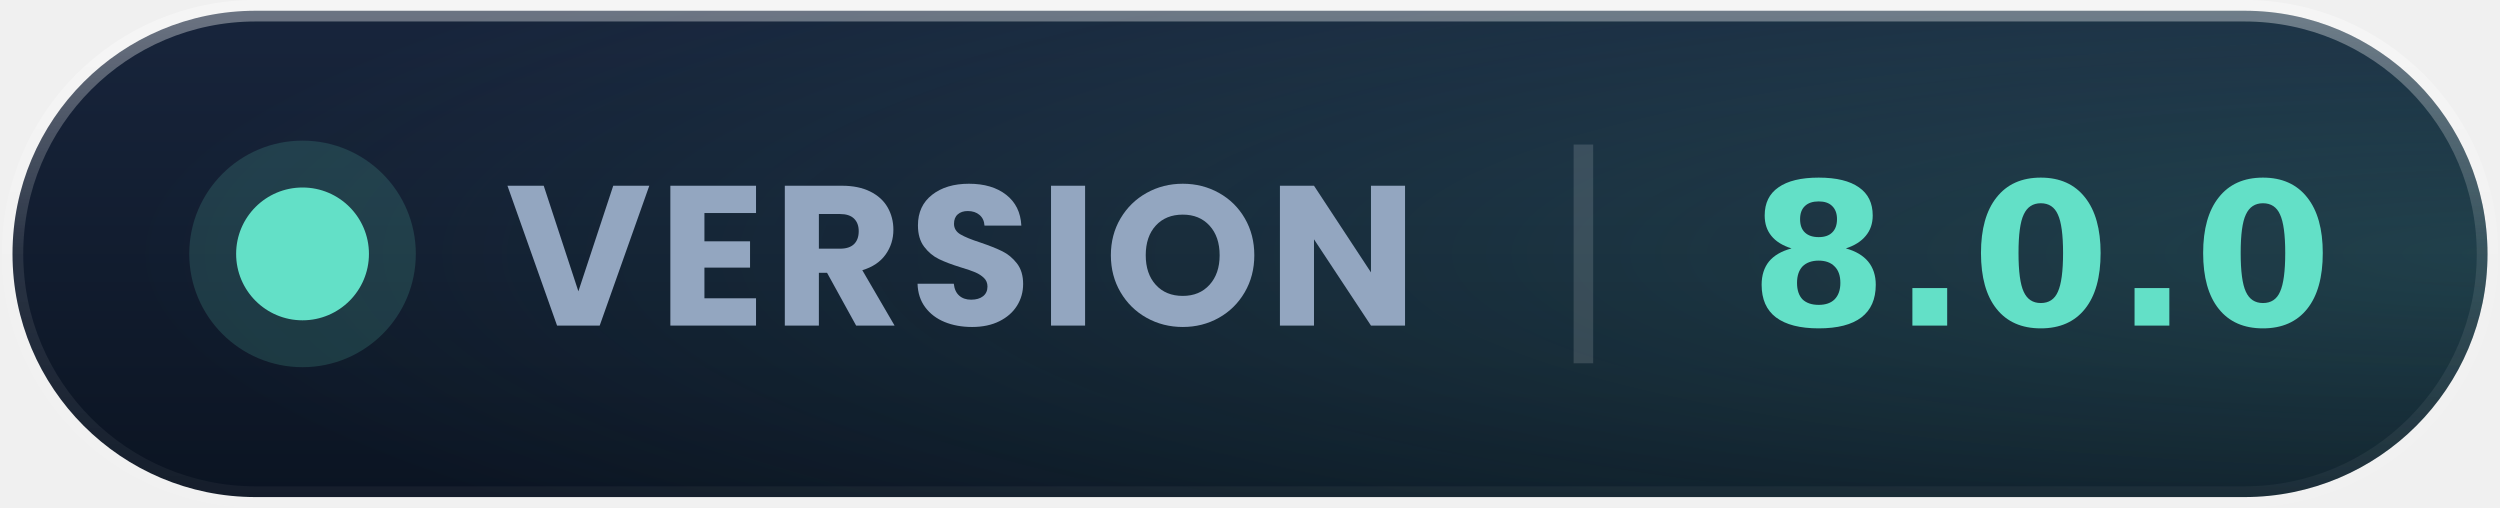
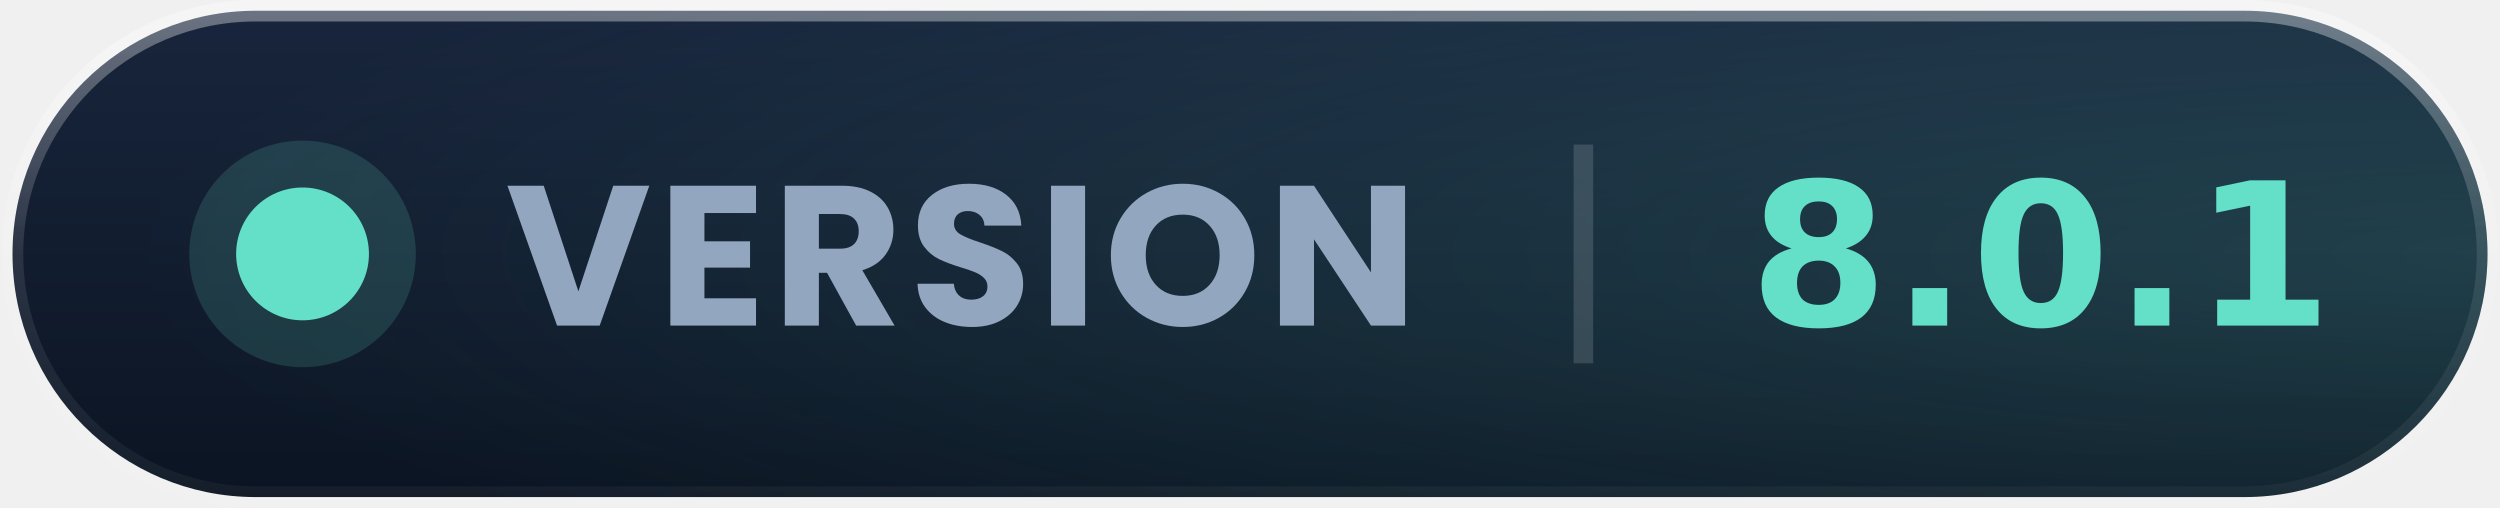
- <svg xmlns="http://www.w3.org/2000/svg" width="128" height="26" viewBox="0 0 127.82 26" role="img" aria-label="version: 8.0.0">
+ <svg xmlns="http://www.w3.org/2000/svg" width="128" height="26" viewBox="0 0 127.82 26" role="img" aria-label="version: 8.0.1">
  <defs>
    <linearGradient id="pill" x1="0" y1="0" x2="0" y2="1">
      <stop offset="0" stop-color="#18253c" />
      <stop offset="1" stop-color="#0b1422" />
    </linearGradient>
    <linearGradient id="edge" x1="0" y1="0" x2="0" y2="1">
      <stop offset="0" stop-color="#ffffff" stop-opacity=".36" />
      <stop offset=".5" stop-color="#ffffff" stop-opacity=".10" />
      <stop offset="1" stop-color="#ffffff" stop-opacity=".04" />
    </linearGradient>
    <radialGradient id="wash" cx="1" cy=".5" r=".95">
      <stop offset="0" stop-color="#63e0c7" stop-opacity=".18" />
      <stop offset="1" stop-color="#63e0c7" stop-opacity="0" />
    </radialGradient>
  </defs>
  <rect x=".55" y=".55" width="126.72" height="24.9" rx="12.45" fill="url(#pill)" />
  <rect x=".55" y=".55" width="126.72" height="24.9" rx="12.45" fill="url(#wash)" />
  <rect x=".55" y=".55" width="126.72" height="24.9" rx="12.45" fill="none" stroke="url(#edge)" stroke-width="1.1" />
  <circle cx="15.40" cy="13.0" r="5.8" fill="#63e0c7" opacity=".16" />
  <circle cx="15.40" cy="13.0" r="3.4" fill="#63e0c7" />
  <path d="M80.98 7.4v11.2" stroke="#ffffff" stroke-opacity=".14" stroke-width="1" />
  <g transform="translate(25.80,16.67)" fill="#93a6c0">
    <path transform="translate(0.00,0) scale(0.0102,-0.0102)" d="M721.00 702.00 472.00 0.00H258.00L9.00 702.00H191.00L365.00 172.00L540.00 702.00Z" />
    <path transform="translate(7.80,0) scale(0.0102,-0.0102)" d="M233.00 565.00V423.00H462.00V291.00H233.00V137.00H492.00V0.00H62.00V702.00H492.00V565.00Z" />
    <path transform="translate(13.66,0) scale(0.0102,-0.0102)" d="M420.00 0.00 274.00 265.00H233.00V0.00H62.00V702.00H349.00Q432.00 702.00 490.50 673.00Q549.00 644.00 578.00 593.50Q607.00 543.00 607.00 481.00Q607.00 411.00 567.50 356.00Q528.00 301.00 451.00 278.00L613.00 0.00ZM233.00 386.00H339.00Q386.00 386.00 409.50 409.00Q433.00 432.00 433.00 474.00Q433.00 514.00 409.50 537.00Q386.00 560.00 339.00 560.00H233.00Z" />
    <path transform="translate(20.66,0) scale(0.0102,-0.0102)" d="M42.00 210.00H224.00Q228.00 171.00 251.00 150.50Q274.00 130.00 311.00 130.00Q349.00 130.00 371.00 147.50Q393.00 165.00 393.00 196.00Q393.00 222.00 375.50 239.00Q358.00 256.00 332.50 267.00Q307.00 278.00 260.00 292.00Q192.00 313.00 149.00 334.00Q106.00 355.00 75.00 396.00Q44.00 437.00 44.00 503.00Q44.00 601.00 115.00 656.50Q186.00 712.00 300.00 712.00Q416.00 712.00 487.00 656.50Q558.00 601.00 563.00 502.00H378.00Q376.00 536.00 353.00 555.50Q330.00 575.00 294.00 575.00Q263.00 575.00 244.00 558.50Q225.00 542.00 225.00 511.00Q225.00 477.00 257.00 458.00Q289.00 439.00 357.00 417.00Q425.00 394.00 467.50 373.00Q510.00 352.00 541.00 312.00Q572.00 272.00 572.00 209.00Q572.00 149.00 541.50 100.00Q511.00 51.00 453.00 22.00Q395.00 -7.00 316.00 -7.00Q239.00 -7.00 178.00 18.00Q117.00 43.00 80.50 92.00Q44.00 141.00 42.00 210.00Z" />
    <path transform="translate(27.29,0) scale(0.0102,-0.0102)" d="M233.00 702.00V0.00H62.00V702.00Z" />
    <path transform="translate(30.65,0) scale(0.0102,-0.0102)" d="M33.00 353.00Q33.00 456.00 81.50 538.00Q130.00 620.00 212.50 666.00Q295.00 712.00 394.00 712.00Q493.00 712.00 575.50 666.00Q658.00 620.00 705.50 538.00Q753.00 456.00 753.00 353.00Q753.00 250.00 705.00 167.50Q657.00 85.00 575.00 39.00Q493.00 -7.00 394.00 -7.00Q295.00 -7.00 212.50 39.00Q130.00 85.00 81.50 167.50Q33.00 250.00 33.00 353.00ZM579.00 353.00Q579.00 446.00 528.50 501.50Q478.00 557.00 394.00 557.00Q309.00 557.00 258.50 502.00Q208.00 447.00 208.00 353.00Q208.00 260.00 258.50 204.50Q309.00 149.00 394.00 149.00Q478.00 149.00 528.50 205.00Q579.00 261.00 579.00 353.00Z" />
    <path transform="translate(39.01,0) scale(0.0102,-0.0102)" d="M690.00 0.00H519.00L233.00 433.00V0.00H62.00V702.00H233.00L519.00 267.00V702.00H690.00Z" />
  </g>
-   <text x="89.48" y="16.67" font-family="Verdana,'DejaVu Sans','Segoe UI',Arial,sans-serif" font-size="10.2" font-weight="700" letter-spacing=".2" fill="#63e0c7">8.0.0</text>
+   <text x="89.48" y="16.67" font-family="Verdana,'DejaVu Sans','Segoe UI',Arial,sans-serif" font-size="10.2" font-weight="700" letter-spacing=".2" fill="#63e0c7">8.0.1</text>
</svg>
